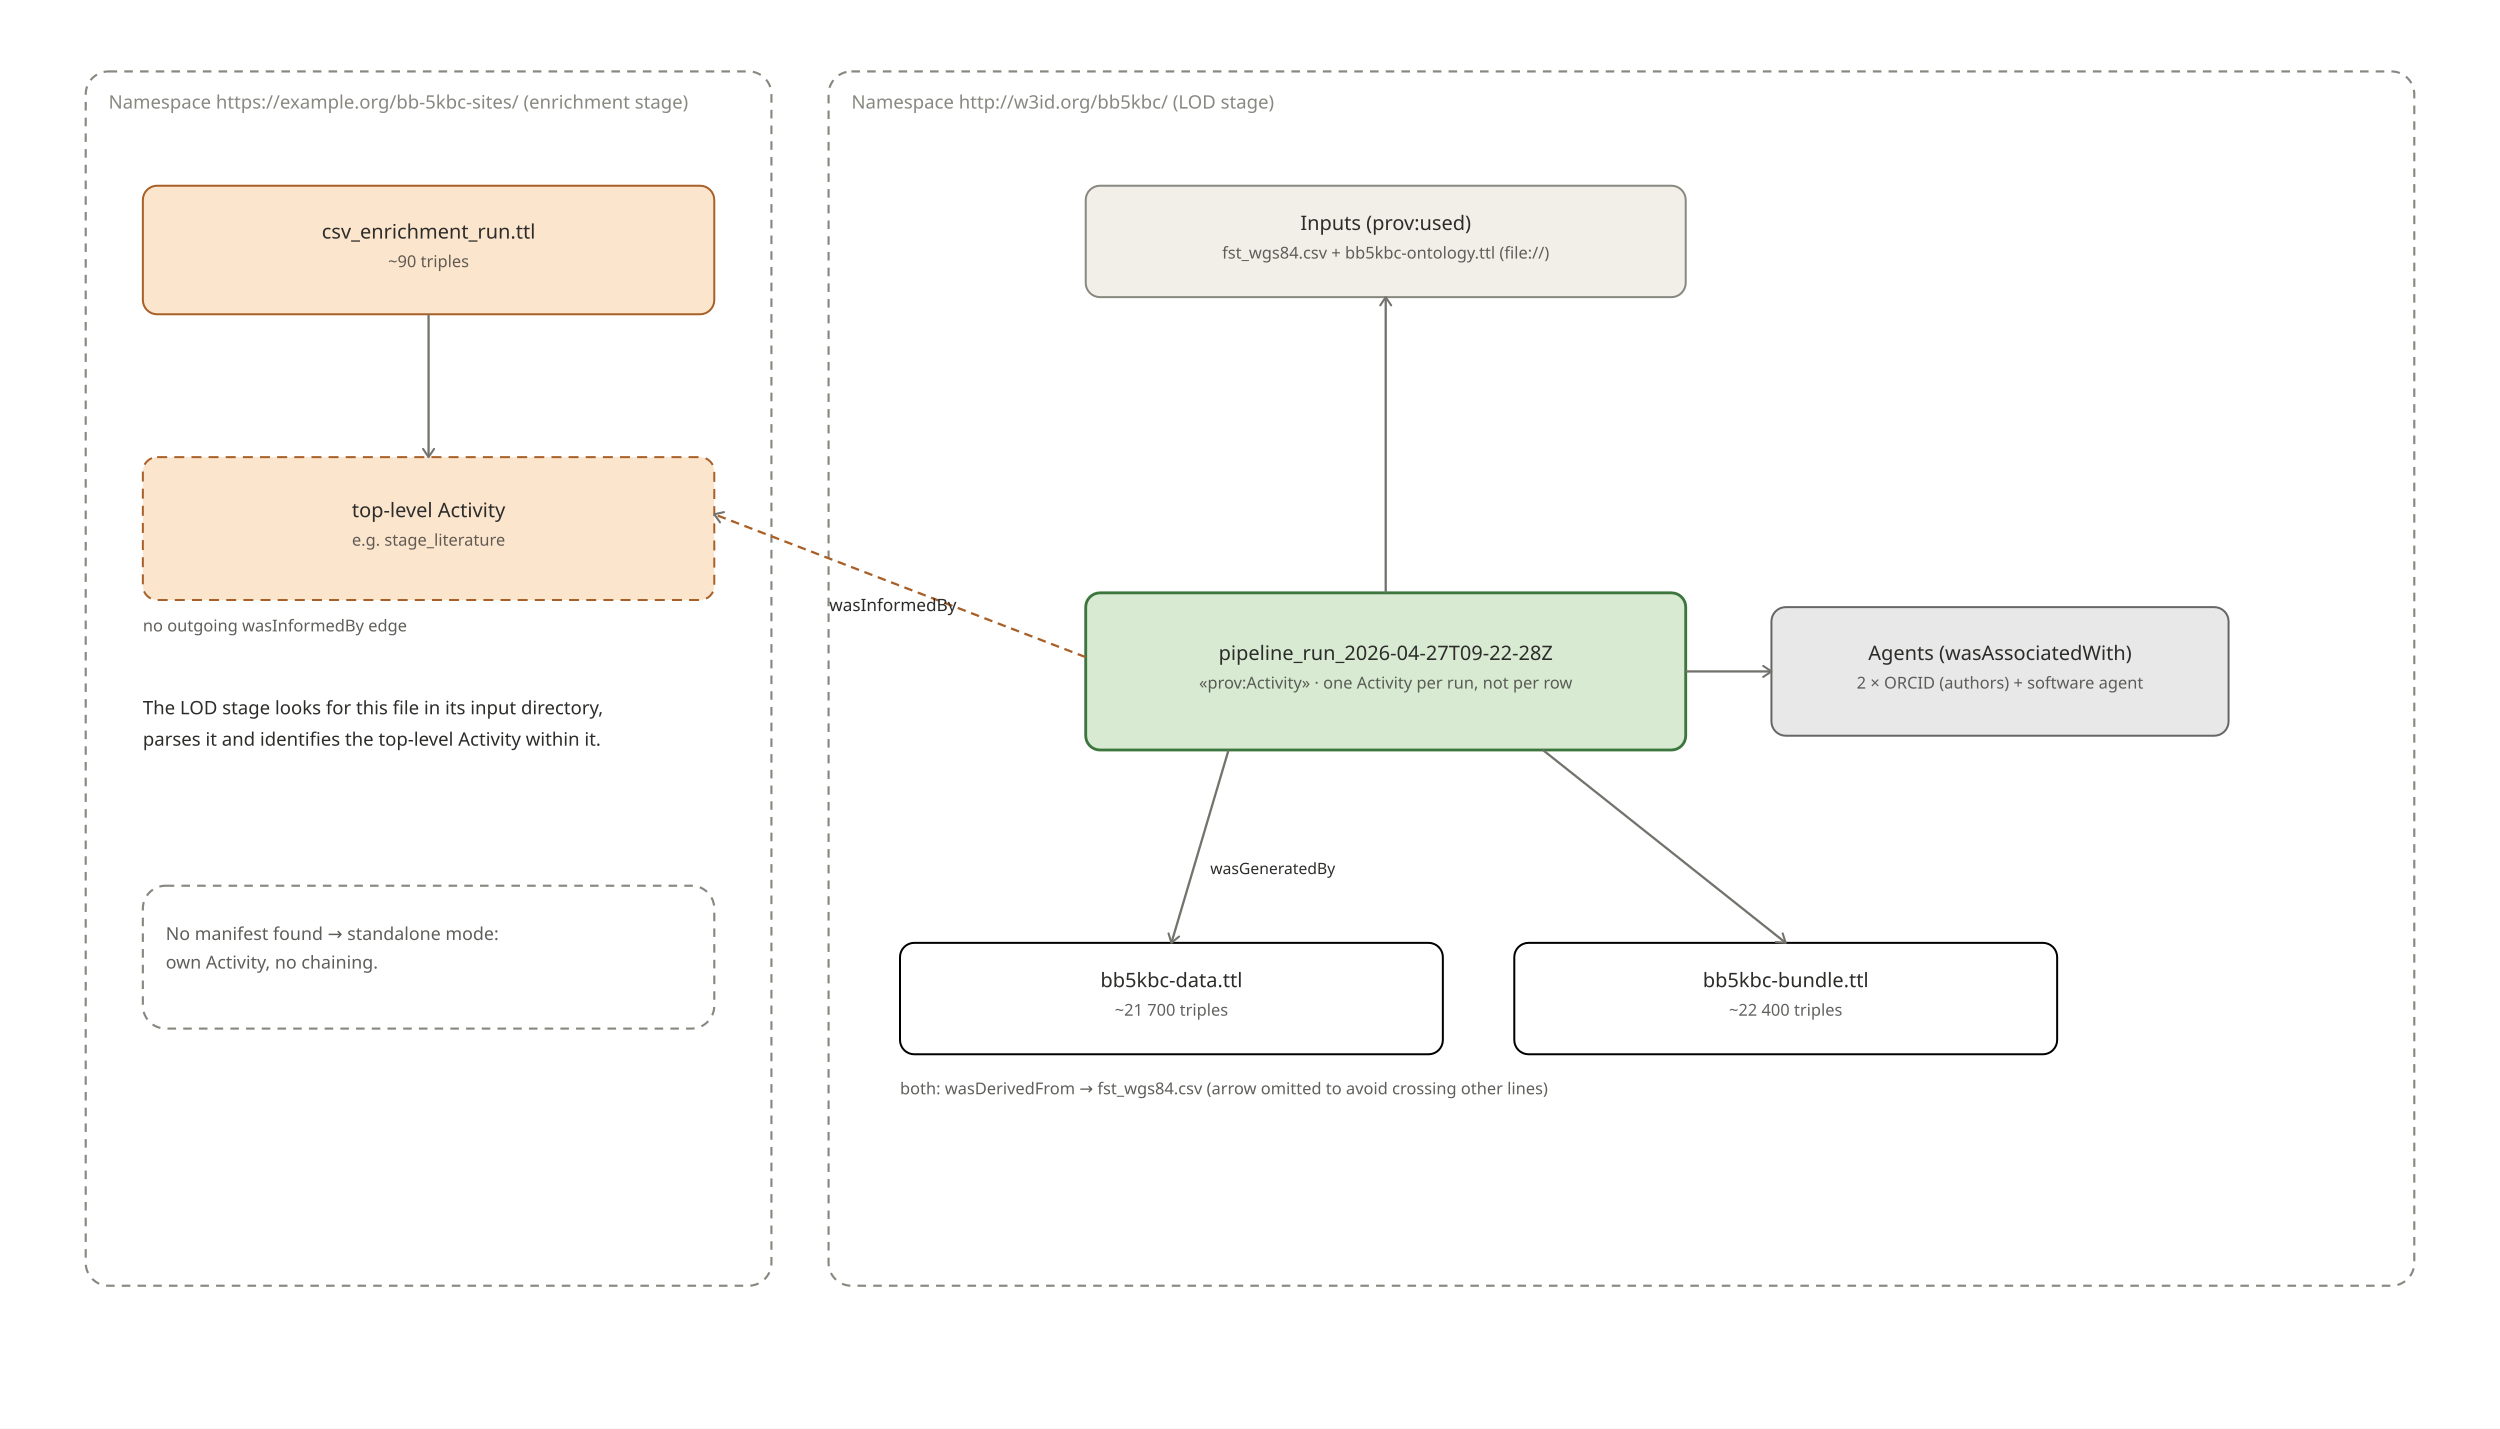
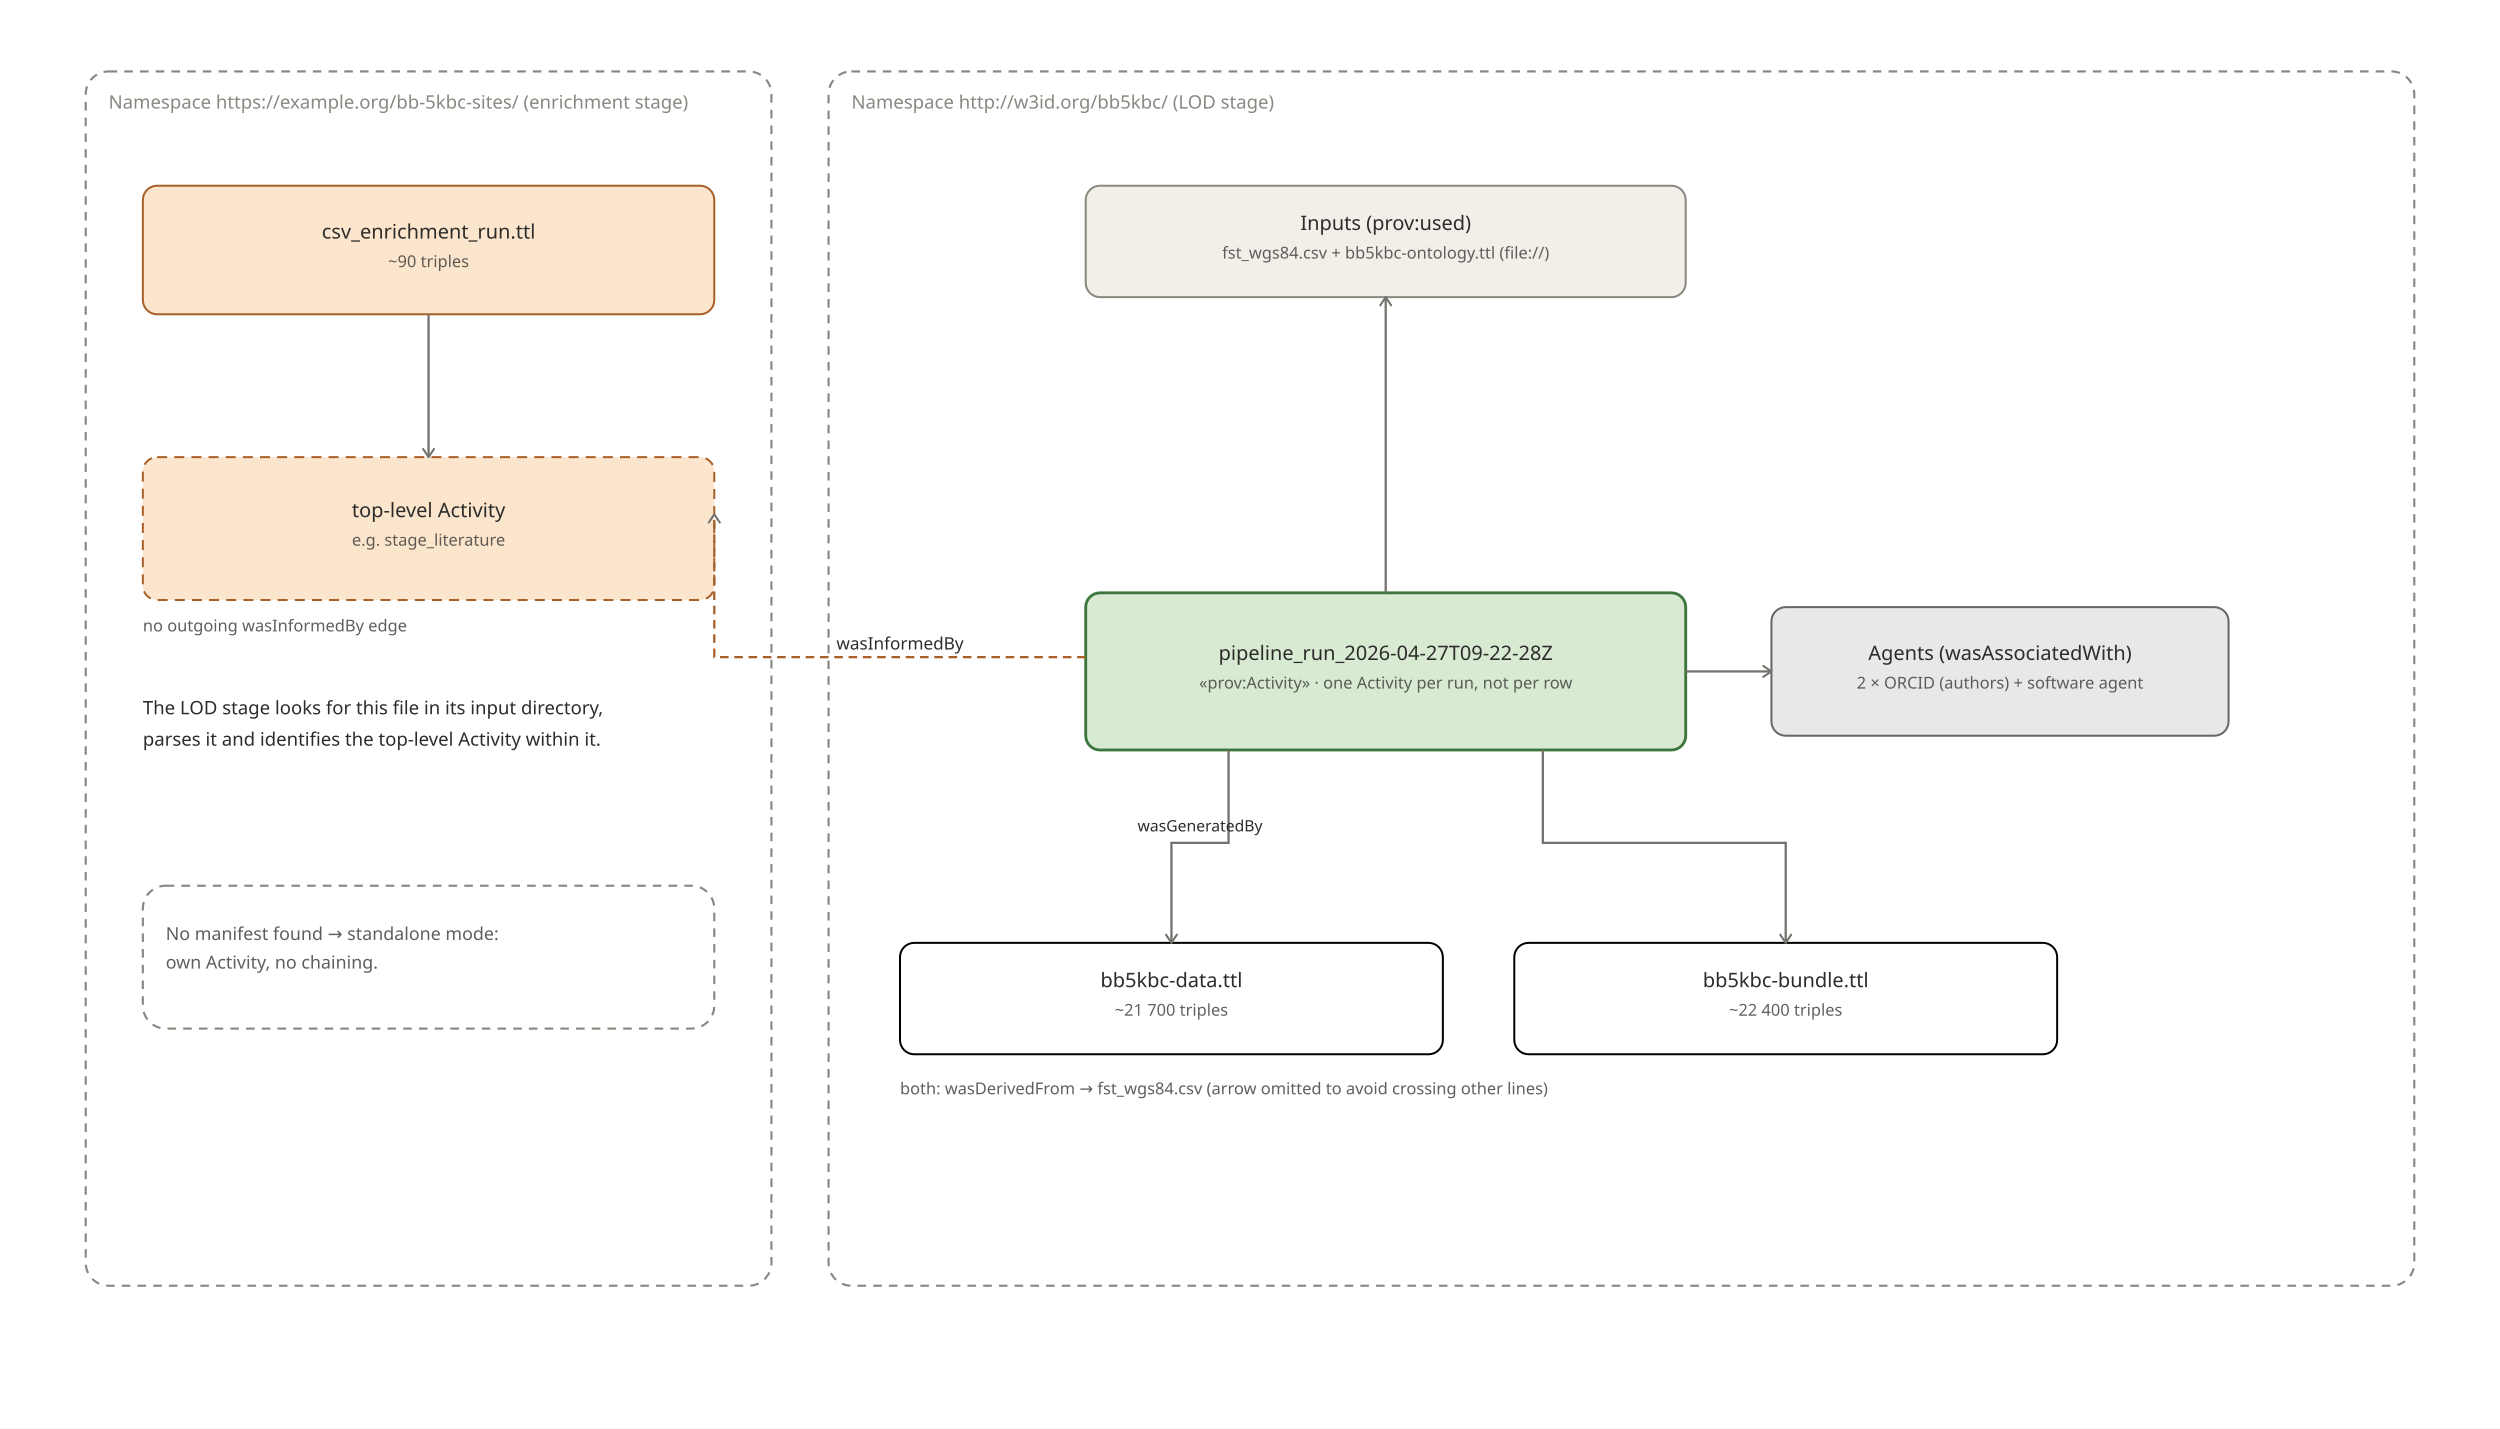
<svg xmlns="http://www.w3.org/2000/svg" width="1750" height="1000" viewBox="0 0 1750 1000" role="img">
  <rect x="0" y="0" width="1750" height="1000" fill="#ffffff" />
  <defs>
    <marker id="arrow" viewBox="0 0 10 10" refX="8" refY="5" markerWidth="6" markerHeight="6" orient="auto-start-reverse">
      <path d="M2 1L8 5L2 9" fill="none" stroke="#73726c" stroke-width="1.5" stroke-linecap="round" stroke-linejoin="round" />
    </marker>
    <marker id="arrow-uncertain" viewBox="0 0 10 10" refX="8" refY="5" markerWidth="6" markerHeight="6" orient="auto-start-reverse">
      <path d="M2 1L8 5L2 9" fill="none" stroke="#a03030" stroke-width="1.5" stroke-linecap="round" stroke-linejoin="round" />
    </marker>
  </defs>
  <rect x="60.0" y="50.0" width="480.0" height="850.0" rx="16" fill="none" stroke="#888780" stroke-width="1.5" stroke-dasharray="6 5" />
  <text x="76.0" y="76.0" font-family="Fira Sans" font-weight="500" font-size="13" fill="#888780">Namespace https://example.org/bb-5kbc-sites/ (enrichment stage)</text>
  <rect x="580.0" y="50.0" width="1110.0" height="850.0" rx="16" fill="none" stroke="#888780" stroke-width="1.5" stroke-dasharray="6 5" />
  <text x="596.0" y="76.0" font-family="Fira Sans" font-weight="500" font-size="13" fill="#888780">Namespace http://w3id.org/bb5kbc/ (LOD stage)</text>
  <rect x="100.0" y="130.0" width="400.0" height="90.0" rx="10" fill="#fce5cd" stroke="#a86028" stroke-width="1.4" />
  <text x="300.0" y="167.0" text-anchor="middle" font-family="Fira Sans" font-weight="500" font-size="14.0" fill="#2c2c2a">csv_enrichment_run.ttl</text>
  <text x="300.0" y="187.0" text-anchor="middle" font-family="Fira Sans" font-size="11.5" fill="#2c2c2a" opacity="0.75">~90 triples</text>
  <rect x="100.0" y="320.0" width="400.0" height="100.0" rx="10" fill="#fce5cd" stroke="#a86028" stroke-width="1.4" stroke-dasharray="7 5" />
  <text x="300.0" y="362.0" text-anchor="middle" font-family="Fira Sans" font-weight="500" font-size="14.0" fill="#2c2c2a">top-level Activity</text>
  <text x="300.0" y="382.0" text-anchor="middle" font-family="Fira Sans" font-size="11.5" fill="#2c2c2a" opacity="0.75">e.g. stage_literature</text>
  <line x1="300.0" y1="220.0" x2="300.0" y2="320.0" stroke="#73726c" stroke-width="1.6" marker-end="url(#arrow)" />
  <text x="100.0" y="442.0" font-family="Fira Sans" font-size="11.5" fill="#5f5e5a">no outgoing wasInformedBy edge</text>
  <text x="100.0" y="500.0" font-family="Fira Sans" font-size="13" fill="#2c2c2a">The LOD stage looks for this file in its input directory,</text>
  <text x="100.0" y="522.0" font-family="Fira Sans" font-size="13" fill="#2c2c2a">parses it and identifies the top-level Activity within it.</text>
  <rect x="100.0" y="620.0" width="400.0" height="100.0" rx="16" fill="none" stroke="#888780" stroke-width="1.5" stroke-dasharray="6 5" />
  <text x="116.0" y="646.0" font-family="Fira Sans" font-weight="500" font-size="13" fill="#888780" />
  <text x="116.0" y="658.0" font-family="Fira Sans" font-size="12.5" fill="#5f5e5a">No manifest found → standalone mode:</text>
  <text x="116.0" y="678.0" font-family="Fira Sans" font-size="12.5" fill="#5f5e5a">own Activity, no chaining.</text>
  <rect x="760.0" y="415.0" width="420.0" height="110.0" rx="10" fill="#d9ead3" stroke="#3c763d" stroke-width="2.0" />
  <text x="970.0" y="462.0" text-anchor="middle" font-family="Fira Sans" font-weight="500" font-size="14.0" fill="#2c2c2a">pipeline_run_2026-04-27T09-22-28Z</text>
  <text x="970.0" y="482.0" text-anchor="middle" font-family="Fira Sans" font-size="11.5" fill="#2c2c2a" opacity="0.75">«prov:Activity» · one Activity per run, not per row</text>
-   <line x1="760.0" y1="460.0" x2="500.0" y2="360.0" stroke="#a86028" stroke-width="1.6" stroke-dasharray="6 4" marker-end="url(#arrow)" />
-   <text x="625.0" y="423.1" text-anchor="middle" dominant-baseline="central" font-family="Fira Sans" font-weight="500" font-size="12" fill="#2c2c2a">wasInformedBy</text>
+   <path d="M 760.0 460.0 L 500.0 460.0 L 500.0 360.0" fill="none" stroke="#a86028" stroke-width="1.6" stroke-dasharray="6 4" marker-end="url(#arrow)" />
+   <text x="630.0" y="450.0" text-anchor="middle" dominant-baseline="central" font-family="Fira Sans" font-weight="500" font-size="12" fill="#2c2c2a">wasInformedBy</text>
  <rect x="760.0" y="130.0" width="420.0" height="78.0" rx="10" fill="#f1efe8" stroke="#888780" stroke-width="1.4" />
  <text x="970.0" y="161.0" text-anchor="middle" font-family="Fira Sans" font-weight="500" font-size="14.0" fill="#2c2c2a">Inputs (prov:used)</text>
  <text x="970.0" y="181.0" text-anchor="middle" font-family="Fira Sans" font-size="11.5" fill="#2c2c2a" opacity="0.75">fst_wgs84.csv + bb5kbc-ontology.ttl (file://)</text>
  <line x1="970.0" y1="415.0" x2="970.0" y2="208.0" stroke="#73726c" stroke-width="1.6" marker-end="url(#arrow)" />
  <rect x="1240.0" y="425.0" width="320.0" height="90.0" rx="10" fill="#e8e8e8" stroke="#666666" stroke-width="1.4" />
  <text x="1400.0" y="462.0" text-anchor="middle" font-family="Fira Sans" font-weight="500" font-size="14.0" fill="#2c2c2a">Agents (wasAssociatedWith)</text>
  <text x="1400.0" y="482.0" text-anchor="middle" font-family="Fira Sans" font-size="11.5" fill="#2c2c2a" opacity="0.75">2 × ORCID (authors) + software agent</text>
  <line x1="1180.0" y1="470.0" x2="1240.0" y2="470.0" stroke="#73726c" stroke-width="1.6" marker-end="url(#arrow)" />
  <rect x="630.0" y="660.0" width="380.0" height="78.0" rx="10" fill="#ffffff" stroke="#000000" stroke-width="1.4" />
  <text x="820.0" y="691.0" text-anchor="middle" font-family="Fira Sans" font-weight="500" font-size="14.0" fill="#2c2c2a">bb5kbc-data.ttl</text>
  <text x="820.0" y="711.0" text-anchor="middle" font-family="Fira Sans" font-size="11.5" fill="#2c2c2a" opacity="0.75">~21 700 triples</text>
  <rect x="1060.0" y="660.0" width="380.0" height="78.0" rx="10" fill="#ffffff" stroke="#000000" stroke-width="1.4" />
  <text x="1250.0" y="691.0" text-anchor="middle" font-family="Fira Sans" font-weight="500" font-size="14.0" fill="#2c2c2a">bb5kbc-bundle.ttl</text>
  <text x="1250.0" y="711.0" text-anchor="middle" font-family="Fira Sans" font-size="11.5" fill="#2c2c2a" opacity="0.75">~22 400 triples</text>
-   <line x1="860.0" y1="525.0" x2="820.0" y2="660.0" stroke="#73726c" stroke-width="1.6" marker-end="url(#arrow)" />
-   <text x="890.9" y="607.6" text-anchor="middle" dominant-baseline="central" font-family="Fira Sans" font-weight="500" font-size="11" fill="#2c2c2a">wasGeneratedBy</text>
-   <line x1="1080.0" y1="525.0" x2="1250.0" y2="660.0" stroke="#73726c" stroke-width="1.6" marker-end="url(#arrow)" />
+   <path d="M 860.0 525.0 L 860.0 590.0 L 820.0 590.0 L 820.0 660.0" fill="none" stroke="#73726c" stroke-width="1.6" marker-end="url(#arrow)" />
+   <text x="840.0" y="582.0" text-anchor="middle" font-family="Fira Sans" font-weight="500" font-size="11" fill="#2c2c2a">wasGeneratedBy</text>
+   <path d="M 1080.0 525.0 L 1080.0 590.0 L 1250.0 590.0 L 1250.0 660.0" fill="none" stroke="#73726c" stroke-width="1.6" marker-end="url(#arrow)" />
  <text x="630.0" y="766.0" font-family="Fira Sans" font-size="11.5" fill="#5f5e5a">both: wasDerivedFrom → fst_wgs84.csv (arrow omitted to avoid crossing other lines)</text>
</svg>
